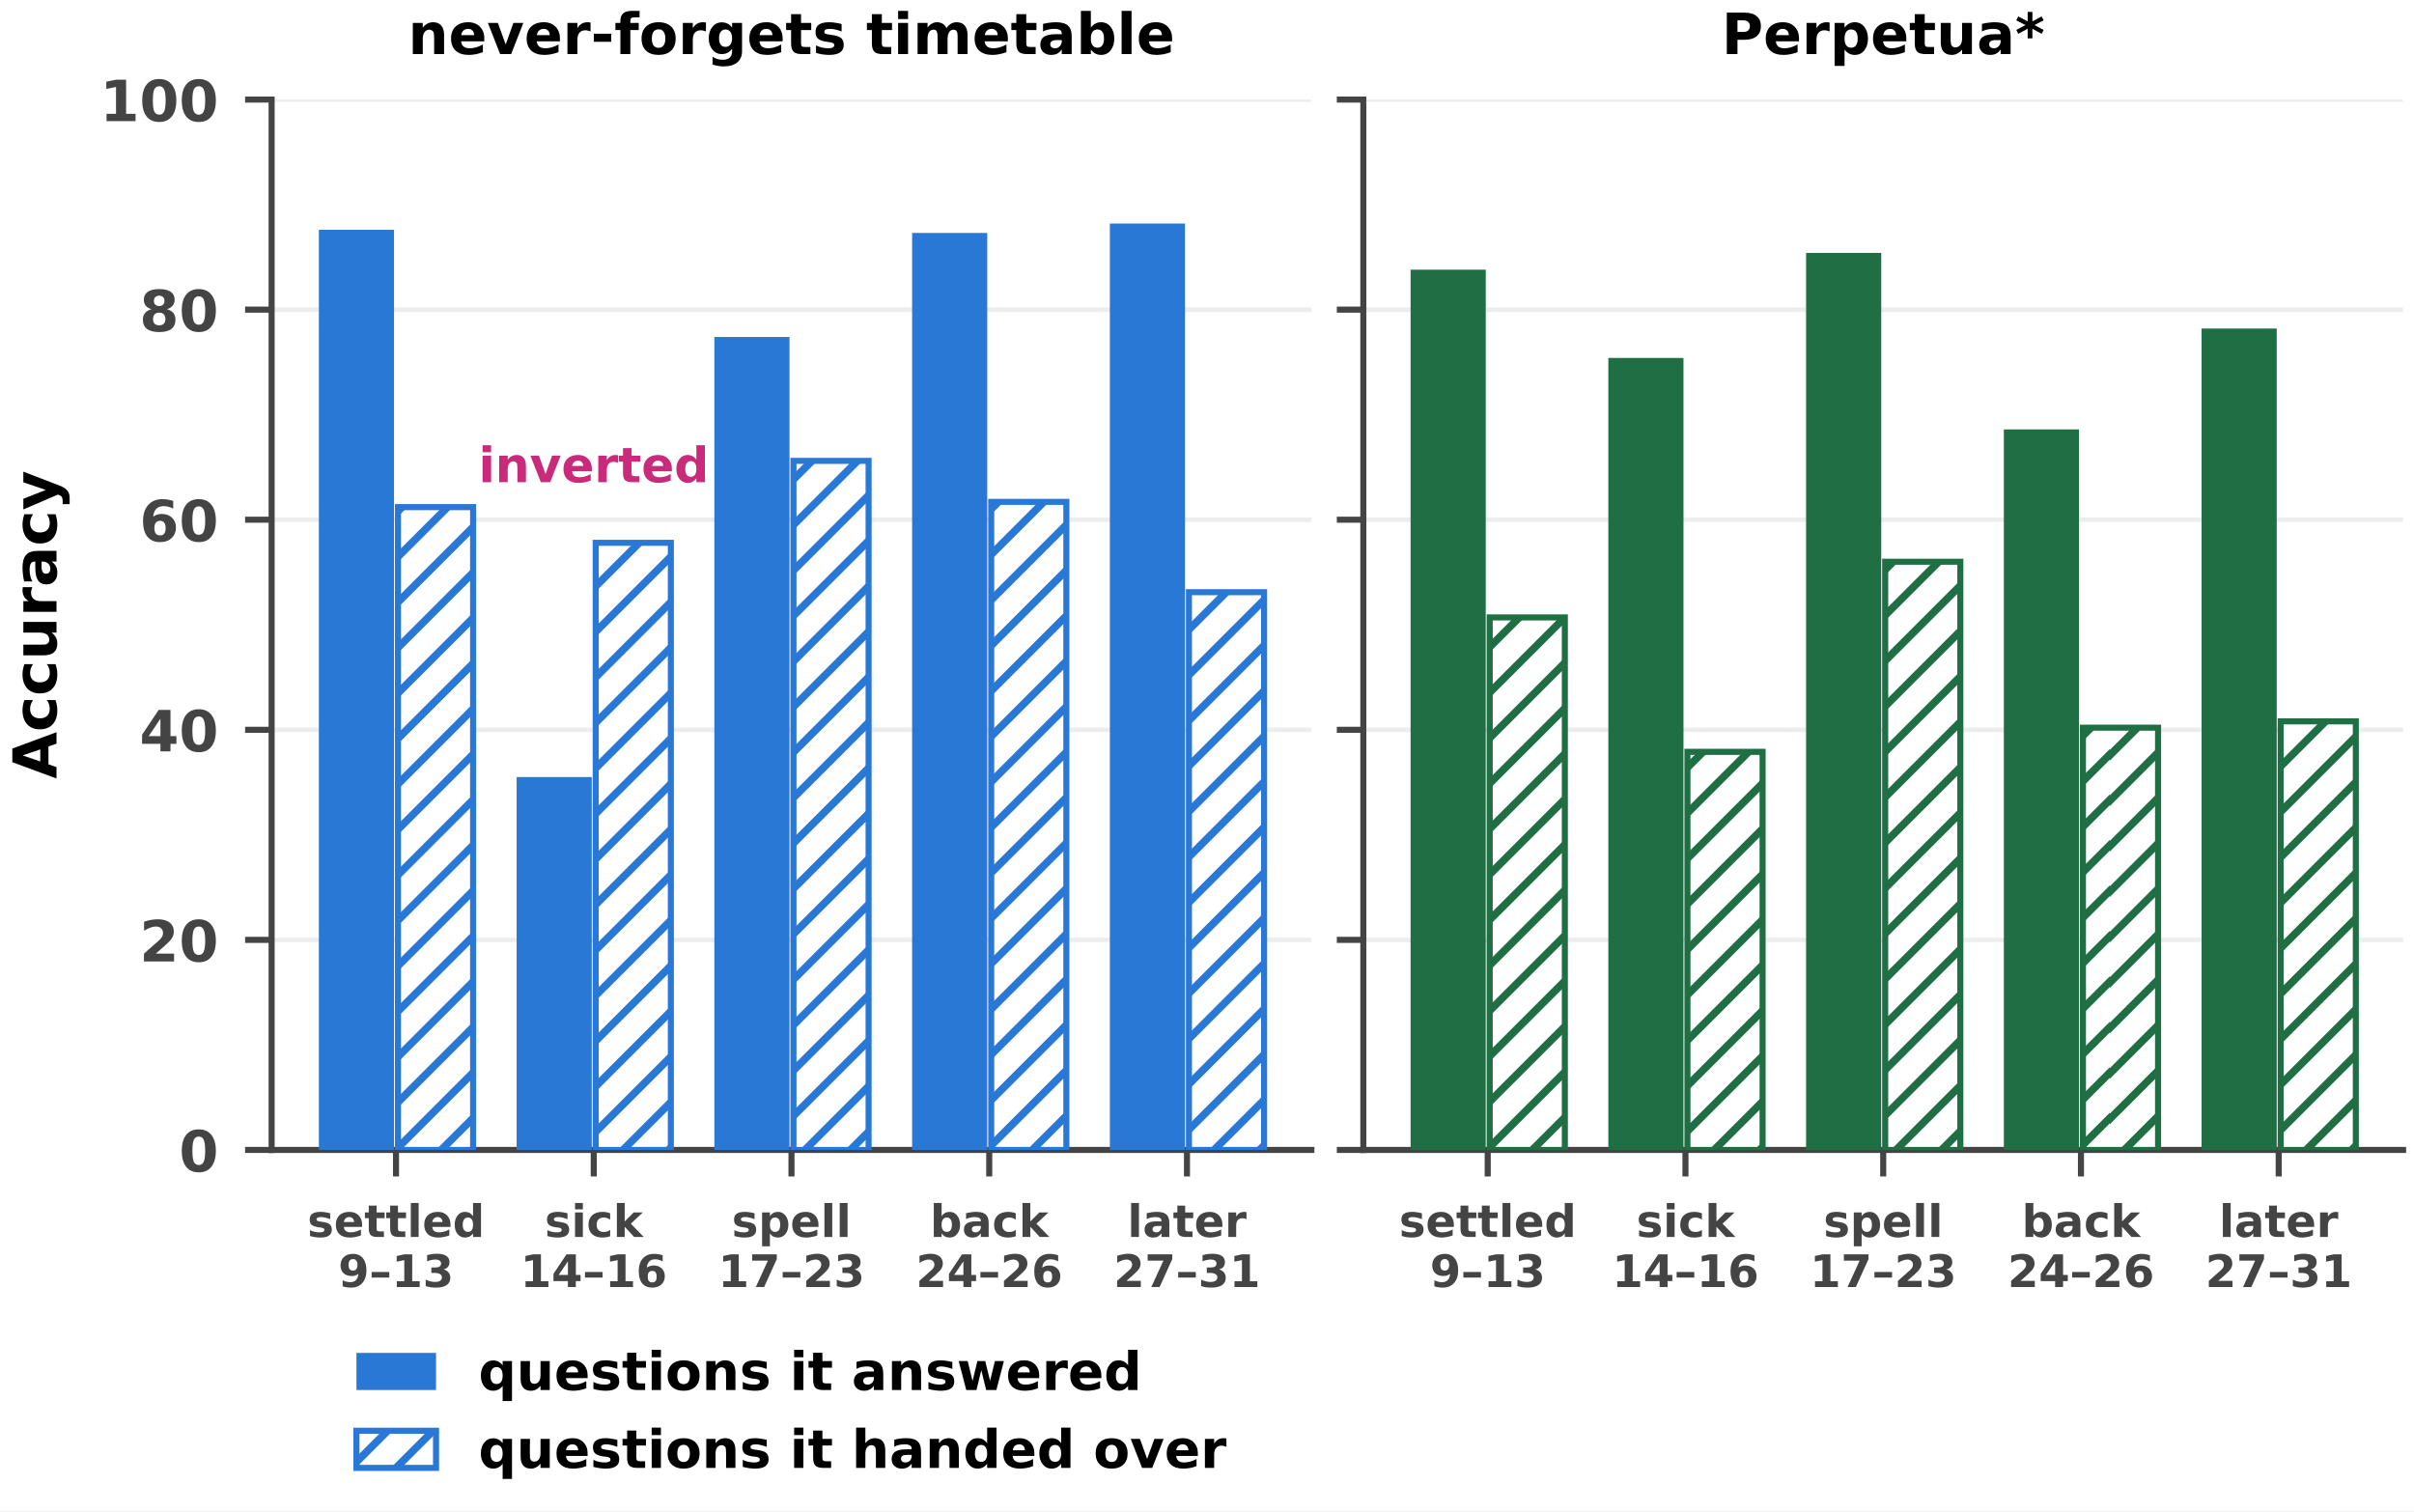
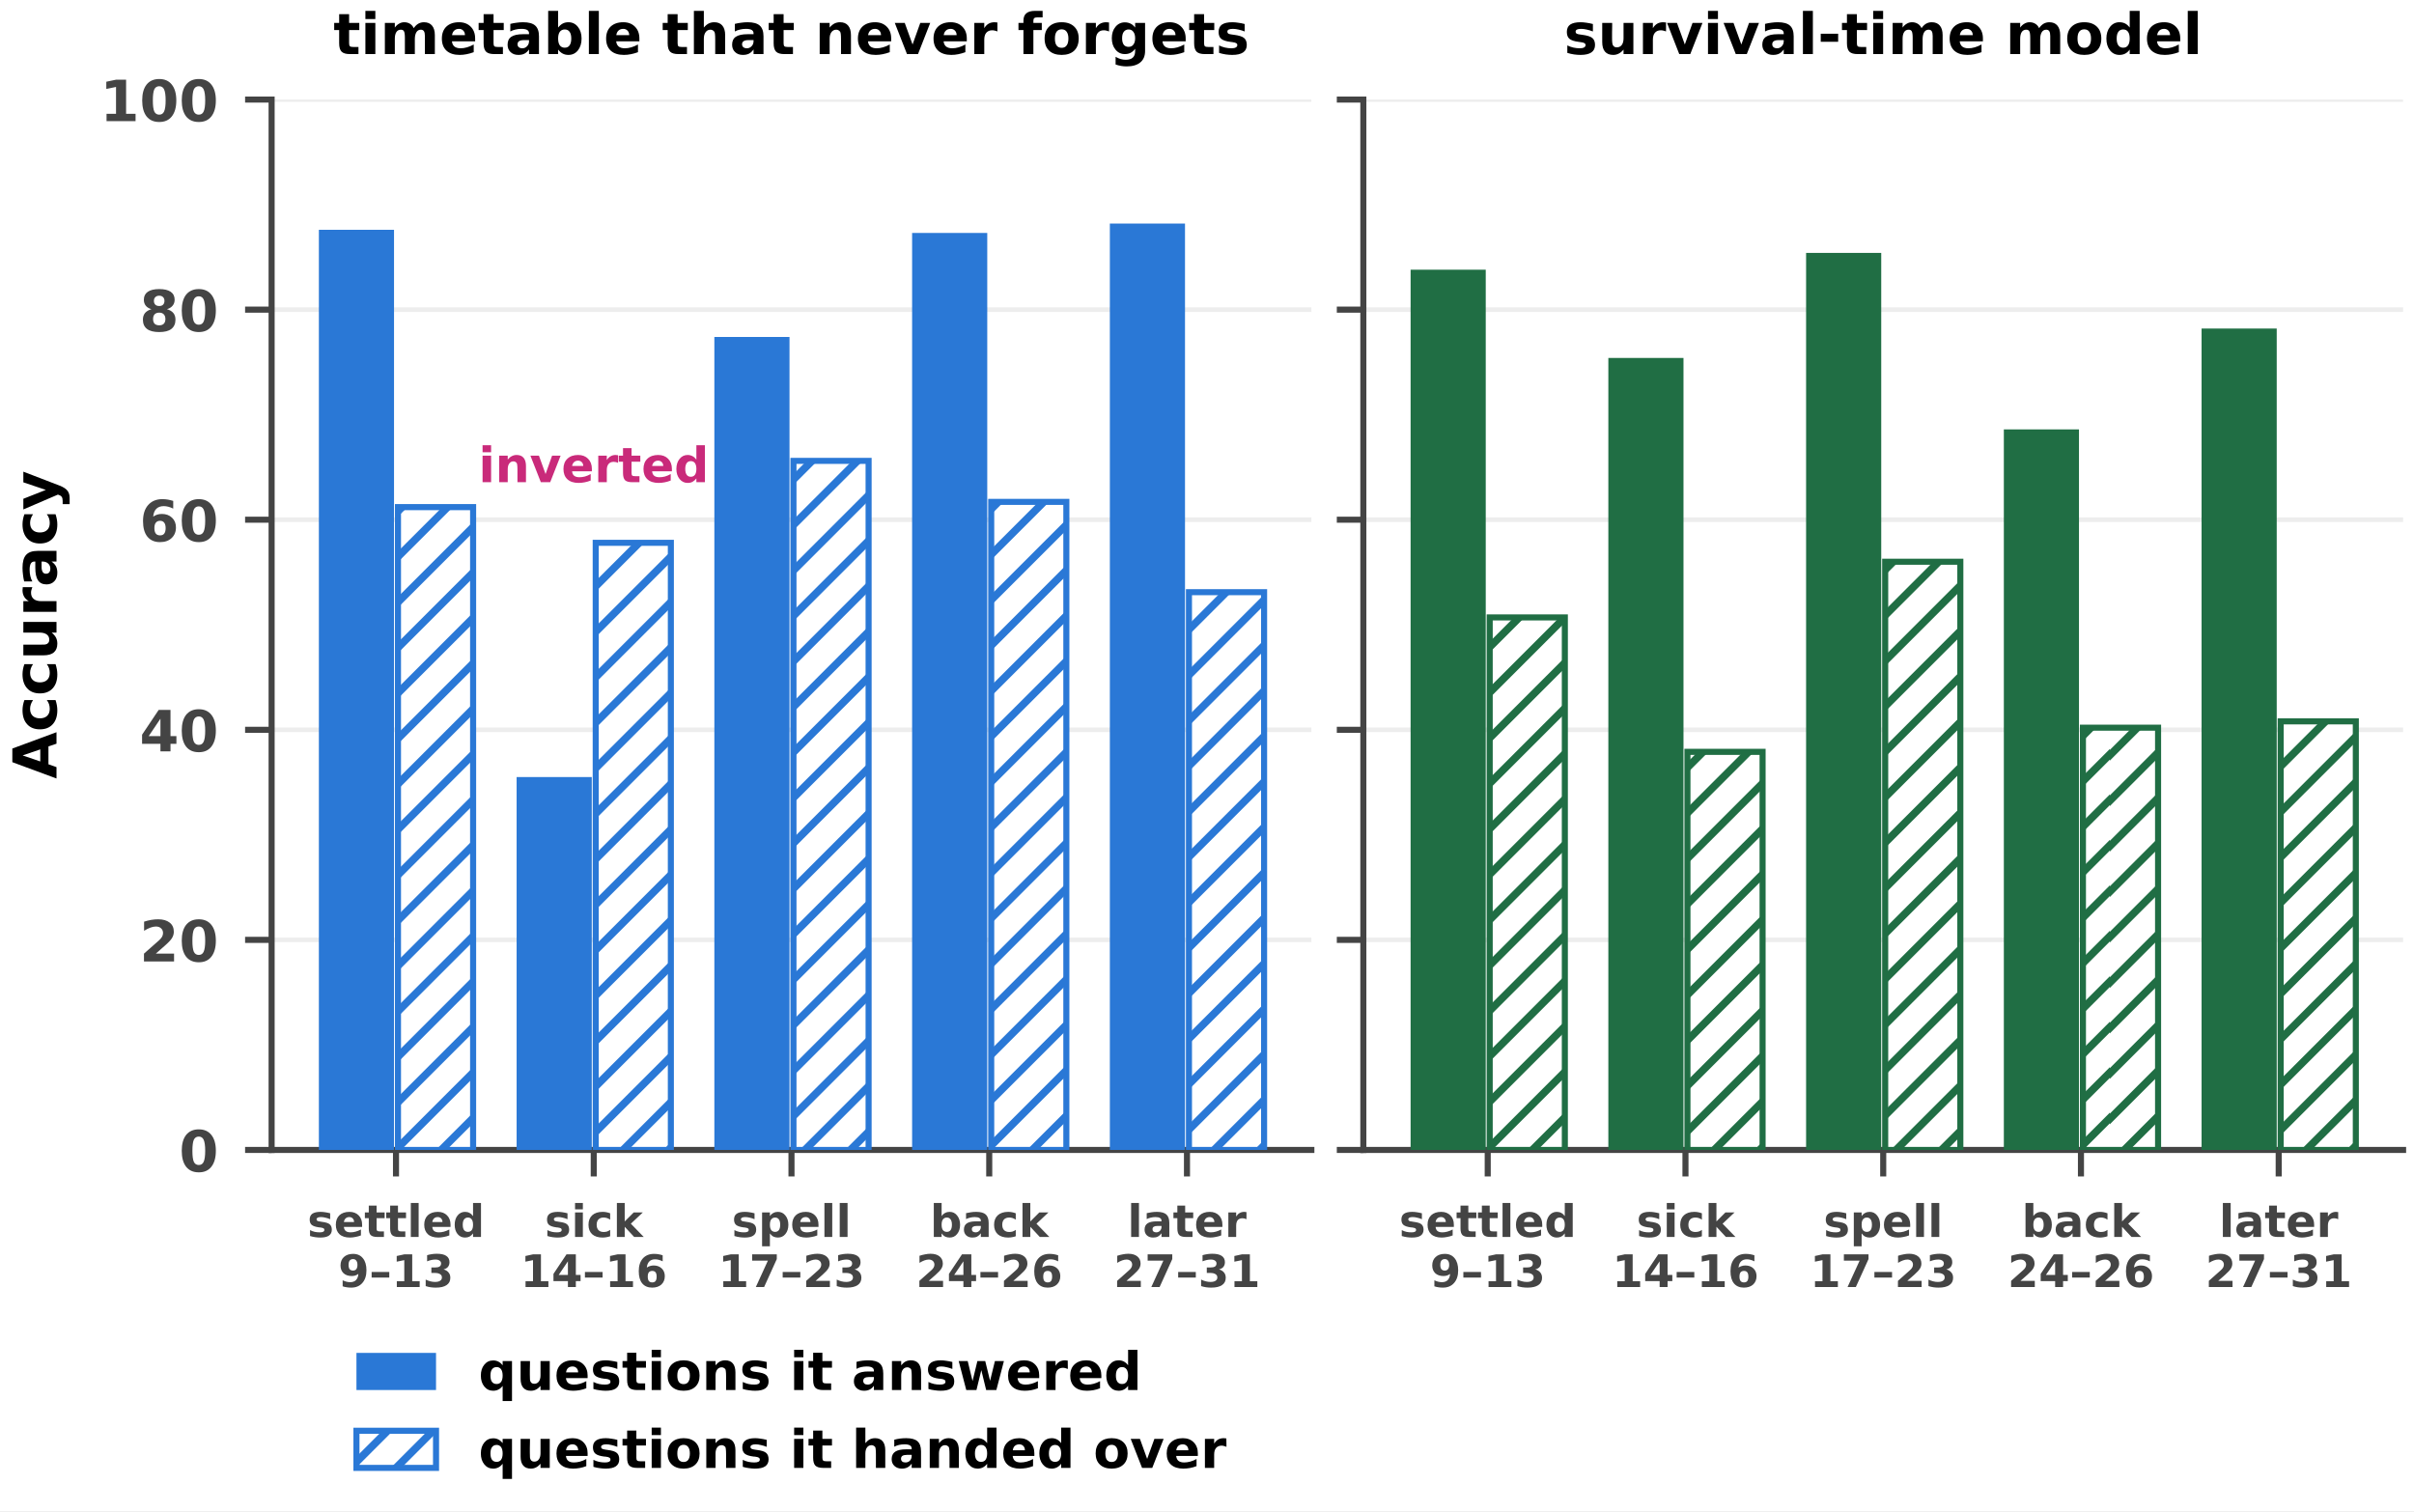
<svg xmlns="http://www.w3.org/2000/svg" xmlns:xlink="http://www.w3.org/1999/xlink" width="318.51pt" height="199.39pt" viewBox="0 0 318.51 199.39" version="1.1">
  <defs>
    <style type="text/css">*{stroke-linejoin: round; stroke-linecap: butt}</style>
  </defs>
  <g id="figure_1">
    <g id="patch_1">
      <path d="M 0 199.39  L 318.51 199.39  L 318.51 0  L 0 0  z " style="fill: #ffffff" />
    </g>
    <g id="axes_1">
      <g id="patch_2">
        <path d="M 35.838 151.739  L 173.024 151.739  L 173.024 13.139  L 35.838 13.139  z " style="fill: #ffffff" />
      </g>
      <g id="matplotlib.axis_1">
        <g id="xtick_1">
          <g id="line2d_1">
            <defs>
-               <path id="m3ad412cbf5" d="M 0 0  L 0 3.5  " style="stroke: #444444; stroke-width: 0.8" />
+               <path id="m6479965ce7" d="M 0 0  L 0 3.5  " style="stroke: #444444; stroke-width: 0.8" />
            </defs>
            <g>
-               <use xlink:href="#m3ad412cbf5" x="52.249" y="151.739" style="fill: #444444; stroke: #444444; stroke-width: 0.8" />
+               <use xlink:href="#m6479965ce7" x="52.249" y="151.739" style="fill: #444444; stroke: #444444; stroke-width: 0.8" />
            </g>
          </g>
          <g id="text_1">
            <text style="font-weight: 700; font-size: 5.9px; font-family: 'DejaVu Sans', 'Bitstream Vera Sans', 'Computer Modern Sans Serif', 'Lucida Grande', 'Verdana', 'Geneva', 'Lucid', 'Arial', 'Helvetica', 'Avant Garde', sans-serif; fill: #444444" transform="translate(40.54836 163.2219)">settled</text>
            <text style="font-weight: 700; font-size: 5.9px; font-family: 'DejaVu Sans', 'Bitstream Vera Sans', 'Computer Modern Sans Serif', 'Lucida Grande', 'Verdana', 'Geneva', 'Lucid', 'Arial', 'Helvetica', 'Avant Garde', sans-serif; fill: #444444" transform="translate(44.61614 169.8286)">9–13</text>
          </g>
        </g>
        <g id="xtick_2">
          <g id="line2d_2">
            <g>
-               <use xlink:href="#m3ad412cbf5" x="78.34" y="151.739" style="fill: #444444; stroke: #444444; stroke-width: 0.8" />
+               <use xlink:href="#m6479965ce7" x="78.34" y="151.739" style="fill: #444444; stroke: #444444; stroke-width: 0.8" />
            </g>
          </g>
          <g id="text_2">
            <text style="font-weight: 700; font-size: 5.9px; font-family: 'DejaVu Sans', 'Bitstream Vera Sans', 'Computer Modern Sans Serif', 'Lucida Grande', 'Verdana', 'Geneva', 'Lucid', 'Arial', 'Helvetica', 'Avant Garde', sans-serif; fill: #444444" transform="translate(71.86222 163.2219)">sick</text>
            <text style="font-weight: 700; font-size: 5.9px; font-family: 'DejaVu Sans', 'Bitstream Vera Sans', 'Computer Modern Sans Serif', 'Lucida Grande', 'Verdana', 'Geneva', 'Lucid', 'Arial', 'Helvetica', 'Avant Garde', sans-serif; fill: #444444" transform="translate(68.65456 169.8286)">14–16</text>
          </g>
        </g>
        <g id="xtick_3">
          <g id="line2d_3">
            <g>
-               <use xlink:href="#m3ad412cbf5" x="104.431" y="151.739" style="fill: #444444; stroke: #444444; stroke-width: 0.8" />
+               <use xlink:href="#m6479965ce7" x="104.431" y="151.739" style="fill: #444444; stroke: #444444; stroke-width: 0.8" />
            </g>
          </g>
          <g id="text_3">
            <text style="font-weight: 700; font-size: 5.9px; font-family: 'DejaVu Sans', 'Bitstream Vera Sans', 'Computer Modern Sans Serif', 'Lucida Grande', 'Verdana', 'Geneva', 'Lucid', 'Arial', 'Helvetica', 'Avant Garde', sans-serif; fill: #444444" transform="translate(96.53996 163.2219)">spell</text>
            <text style="font-weight: 700; font-size: 5.9px; font-family: 'DejaVu Sans', 'Bitstream Vera Sans', 'Computer Modern Sans Serif', 'Lucida Grande', 'Verdana', 'Geneva', 'Lucid', 'Arial', 'Helvetica', 'Avant Garde', sans-serif; fill: #444444" transform="translate(94.74553 169.8286)">17–23</text>
          </g>
        </g>
        <g id="xtick_4">
          <g id="line2d_4">
            <g>
-               <use xlink:href="#m3ad412cbf5" x="130.522" y="151.739" style="fill: #444444; stroke: #444444; stroke-width: 0.8" />
+               <use xlink:href="#m6479965ce7" x="130.522" y="151.739" style="fill: #444444; stroke: #444444; stroke-width: 0.8" />
            </g>
          </g>
          <g id="text_4">
            <text style="font-weight: 700; font-size: 5.9px; font-family: 'DejaVu Sans', 'Bitstream Vera Sans', 'Computer Modern Sans Serif', 'Lucida Grande', 'Verdana', 'Geneva', 'Lucid', 'Arial', 'Helvetica', 'Avant Garde', sans-serif; fill: #444444" transform="translate(122.7088 163.2219)">back</text>
            <text style="font-weight: 700; font-size: 5.9px; font-family: 'DejaVu Sans', 'Bitstream Vera Sans', 'Computer Modern Sans Serif', 'Lucida Grande', 'Verdana', 'Geneva', 'Lucid', 'Arial', 'Helvetica', 'Avant Garde', sans-serif; fill: #444444" transform="translate(120.8365 169.8286)">24–26</text>
          </g>
        </g>
        <g id="xtick_5">
          <g id="line2d_5">
            <g>
-               <use xlink:href="#m3ad412cbf5" x="156.613" y="151.739" style="fill: #444444; stroke: #444444; stroke-width: 0.8" />
+               <use xlink:href="#m6479965ce7" x="156.613" y="151.739" style="fill: #444444; stroke: #444444; stroke-width: 0.8" />
            </g>
          </g>
          <g id="text_5">
            <text style="font-weight: 700; font-size: 5.9px; font-family: 'DejaVu Sans', 'Bitstream Vera Sans', 'Computer Modern Sans Serif', 'Lucida Grande', 'Verdana', 'Geneva', 'Lucid', 'Arial', 'Helvetica', 'Avant Garde', sans-serif; fill: #444444" transform="translate(148.745 163.2219)">later</text>
            <text style="font-weight: 700; font-size: 5.9px; font-family: 'DejaVu Sans', 'Bitstream Vera Sans', 'Computer Modern Sans Serif', 'Lucida Grande', 'Verdana', 'Geneva', 'Lucid', 'Arial', 'Helvetica', 'Avant Garde', sans-serif; fill: #444444" transform="translate(146.9275 169.8286)">27–31</text>
          </g>
        </g>
      </g>
      <g id="matplotlib.axis_2">
        <g id="ytick_1">
          <g id="line2d_6">
-             <path d="M 35.838 151.739  L 173.024 151.739  " clip-path="url(#pe77248c36c)" style="fill: none; stroke: #dddddd; stroke-opacity: 0.5; stroke-width: 0.6; stroke-linecap: square" />
+             <path d="M 35.838 151.739  L 173.024 151.739  " clip-path="url(#pa8bd1b986c)" style="fill: none; stroke: #dddddd; stroke-opacity: 0.5; stroke-width: 0.6; stroke-linecap: square" />
          </g>
          <g id="line2d_7">
            <defs>
-               <path id="m9bcbd297a8" d="M 0 0  L -3.5 0  " style="stroke: #444444; stroke-width: 0.8" />
+               <path id="m0298ebf111" d="M 0 0  L -3.5 0  " style="stroke: #444444; stroke-width: 0.8" />
            </defs>
            <g>
-               <use xlink:href="#m9bcbd297a8" x="35.838" y="151.739" style="fill: #444444; stroke: #444444; stroke-width: 0.8" />
+               <use xlink:href="#m0298ebf111" x="35.838" y="151.739" style="fill: #444444; stroke: #444444; stroke-width: 0.8" />
            </g>
          </g>
          <g id="text_6">
            <text style="font-weight: 700; font-size: 7.5px; font-family: 'DejaVu Sans', 'Bitstream Vera Sans', 'Computer Modern Sans Serif', 'Lucida Grande', 'Verdana', 'Geneva', 'Lucid', 'Arial', 'Helvetica', 'Avant Garde', sans-serif; text-anchor: end; fill: #444444" x="28.838" y="154.588" transform="rotate(-0 28.83758 154.5882)">0</text>
          </g>
        </g>
        <g id="ytick_2">
          <g id="line2d_8">
-             <path d="M 35.838 124.019  L 173.024 124.019  " clip-path="url(#pe77248c36c)" style="fill: none; stroke: #dddddd; stroke-opacity: 0.5; stroke-width: 0.6; stroke-linecap: square" />
+             <path d="M 35.838 124.019  L 173.024 124.019  " clip-path="url(#pa8bd1b986c)" style="fill: none; stroke: #dddddd; stroke-opacity: 0.5; stroke-width: 0.6; stroke-linecap: square" />
          </g>
          <g id="line2d_9">
            <g>
-               <use xlink:href="#m9bcbd297a8" x="35.838" y="124.019" style="fill: #444444; stroke: #444444; stroke-width: 0.8" />
+               <use xlink:href="#m0298ebf111" x="35.838" y="124.019" style="fill: #444444; stroke: #444444; stroke-width: 0.8" />
            </g>
          </g>
          <g id="text_7">
            <text style="font-weight: 700; font-size: 7.5px; font-family: 'DejaVu Sans', 'Bitstream Vera Sans', 'Computer Modern Sans Serif', 'Lucida Grande', 'Verdana', 'Geneva', 'Lucid', 'Arial', 'Helvetica', 'Avant Garde', sans-serif; text-anchor: end; fill: #444444" x="28.838" y="126.868" transform="rotate(-0 28.83758 126.8682)">20</text>
          </g>
        </g>
        <g id="ytick_3">
          <g id="line2d_10">
-             <path d="M 35.838 96.299  L 173.024 96.299  " clip-path="url(#pe77248c36c)" style="fill: none; stroke: #dddddd; stroke-opacity: 0.5; stroke-width: 0.6; stroke-linecap: square" />
+             <path d="M 35.838 96.299  L 173.024 96.299  " clip-path="url(#pa8bd1b986c)" style="fill: none; stroke: #dddddd; stroke-opacity: 0.5; stroke-width: 0.6; stroke-linecap: square" />
          </g>
          <g id="line2d_11">
            <g>
-               <use xlink:href="#m9bcbd297a8" x="35.838" y="96.299" style="fill: #444444; stroke: #444444; stroke-width: 0.8" />
+               <use xlink:href="#m0298ebf111" x="35.838" y="96.299" style="fill: #444444; stroke: #444444; stroke-width: 0.8" />
            </g>
          </g>
          <g id="text_8">
            <text style="font-weight: 700; font-size: 7.5px; font-family: 'DejaVu Sans', 'Bitstream Vera Sans', 'Computer Modern Sans Serif', 'Lucida Grande', 'Verdana', 'Geneva', 'Lucid', 'Arial', 'Helvetica', 'Avant Garde', sans-serif; text-anchor: end; fill: #444444" x="28.838" y="99.148" transform="rotate(-0 28.83758 99.14824)">40</text>
          </g>
        </g>
        <g id="ytick_4">
          <g id="line2d_12">
-             <path d="M 35.838 68.579  L 173.024 68.579  " clip-path="url(#pe77248c36c)" style="fill: none; stroke: #dddddd; stroke-opacity: 0.5; stroke-width: 0.6; stroke-linecap: square" />
+             <path d="M 35.838 68.579  L 173.024 68.579  " clip-path="url(#pa8bd1b986c)" style="fill: none; stroke: #dddddd; stroke-opacity: 0.5; stroke-width: 0.6; stroke-linecap: square" />
          </g>
          <g id="line2d_13">
            <g>
-               <use xlink:href="#m9bcbd297a8" x="35.838" y="68.579" style="fill: #444444; stroke: #444444; stroke-width: 0.8" />
+               <use xlink:href="#m0298ebf111" x="35.838" y="68.579" style="fill: #444444; stroke: #444444; stroke-width: 0.8" />
            </g>
          </g>
          <g id="text_9">
            <text style="font-weight: 700; font-size: 7.5px; font-family: 'DejaVu Sans', 'Bitstream Vera Sans', 'Computer Modern Sans Serif', 'Lucida Grande', 'Verdana', 'Geneva', 'Lucid', 'Arial', 'Helvetica', 'Avant Garde', sans-serif; text-anchor: end; fill: #444444" x="28.838" y="71.428" transform="rotate(-0 28.83758 71.42824)">60</text>
          </g>
        </g>
        <g id="ytick_5">
          <g id="line2d_14">
-             <path d="M 35.838 40.859  L 173.024 40.859  " clip-path="url(#pe77248c36c)" style="fill: none; stroke: #dddddd; stroke-opacity: 0.5; stroke-width: 0.6; stroke-linecap: square" />
+             <path d="M 35.838 40.859  L 173.024 40.859  " clip-path="url(#pa8bd1b986c)" style="fill: none; stroke: #dddddd; stroke-opacity: 0.5; stroke-width: 0.6; stroke-linecap: square" />
          </g>
          <g id="line2d_15">
            <g>
-               <use xlink:href="#m9bcbd297a8" x="35.838" y="40.859" style="fill: #444444; stroke: #444444; stroke-width: 0.8" />
+               <use xlink:href="#m0298ebf111" x="35.838" y="40.859" style="fill: #444444; stroke: #444444; stroke-width: 0.8" />
            </g>
          </g>
          <g id="text_10">
            <text style="font-weight: 700; font-size: 7.5px; font-family: 'DejaVu Sans', 'Bitstream Vera Sans', 'Computer Modern Sans Serif', 'Lucida Grande', 'Verdana', 'Geneva', 'Lucid', 'Arial', 'Helvetica', 'Avant Garde', sans-serif; text-anchor: end; fill: #444444" x="28.838" y="43.708" transform="rotate(-0 28.83758 43.70824)">80</text>
          </g>
        </g>
        <g id="ytick_6">
          <g id="line2d_16">
-             <path d="M 35.838 13.139  L 173.024 13.139  " clip-path="url(#pe77248c36c)" style="fill: none; stroke: #dddddd; stroke-opacity: 0.5; stroke-width: 0.6; stroke-linecap: square" />
+             <path d="M 35.838 13.139  L 173.024 13.139  " clip-path="url(#pa8bd1b986c)" style="fill: none; stroke: #dddddd; stroke-opacity: 0.5; stroke-width: 0.6; stroke-linecap: square" />
          </g>
          <g id="line2d_17">
            <g>
-               <use xlink:href="#m9bcbd297a8" x="35.838" y="13.139" style="fill: #444444; stroke: #444444; stroke-width: 0.8" />
+               <use xlink:href="#m0298ebf111" x="35.838" y="13.139" style="fill: #444444; stroke: #444444; stroke-width: 0.8" />
            </g>
          </g>
          <g id="text_11">
            <text style="font-weight: 700; font-size: 7.5px; font-family: 'DejaVu Sans', 'Bitstream Vera Sans', 'Computer Modern Sans Serif', 'Lucida Grande', 'Verdana', 'Geneva', 'Lucid', 'Arial', 'Helvetica', 'Avant Garde', sans-serif; text-anchor: end; fill: #444444" x="28.838" y="15.988" transform="rotate(-0 28.83758 15.98824)">100</text>
          </g>
        </g>
        <g id="text_12">
          <text style="font-weight: 700; font-size: 8px; font-family: 'DejaVu Sans', 'Bitstream Vera Sans', 'Computer Modern Sans Serif', 'Lucida Grande', 'Verdana', 'Geneva', 'Lucid', 'Arial', 'Helvetica', 'Avant Garde', sans-serif; text-anchor: middle" x="7.456" y="82.439" transform="rotate(-90 7.45625 82.43883)">Accuracy</text>
        </g>
      </g>
      <g id="patch_3">
        <path d="M 35.838 151.739  L 35.838 13.139  " style="fill: none; stroke: #444444; stroke-width: 0.8; stroke-linejoin: miter; stroke-linecap: square" />
      </g>
      <g id="patch_4">
        <path d="M 35.838 151.739  L 173.024 151.739  " style="fill: none; stroke: #444444; stroke-width: 0.8; stroke-linejoin: miter; stroke-linecap: square" />
      </g>
      <g id="patch_5">
-         <path d="M 42.073 151.739  L 51.988 151.739  L 51.988 30.325  L 42.073 30.325  z " clip-path="url(#pe77248c36c)" style="fill: #2a78d6" />
+         <path d="M 42.073 151.739  L 51.988 151.739  L 51.988 30.325  L 42.073 30.325  z " clip-path="url(#pa8bd1b986c)" style="fill: #2a78d6" />
      </g>
      <g id="patch_6">
-         <path d="M 68.164 151.739  L 78.079 151.739  L 78.079 102.536  L 68.164 102.536  z " clip-path="url(#pe77248c36c)" style="fill: #2a78d6" />
+         <path d="M 68.164 151.739  L 78.079 151.739  L 78.079 102.536  L 68.164 102.536  z " clip-path="url(#pa8bd1b986c)" style="fill: #2a78d6" />
      </g>
      <g id="patch_7">
-         <path d="M 94.255 151.739  L 104.17 151.739  L 104.17 44.462  L 94.255 44.462  z " clip-path="url(#pe77248c36c)" style="fill: #2a78d6" />
+         <path d="M 94.255 151.739  L 104.17 151.739  L 104.17 44.462  L 94.255 44.462  z " clip-path="url(#pa8bd1b986c)" style="fill: #2a78d6" />
      </g>
      <g id="patch_8">
-         <path d="M 120.346 151.739  L 130.261 151.739  L 130.261 30.741  L 120.346 30.741  z " clip-path="url(#pe77248c36c)" style="fill: #2a78d6" />
+         <path d="M 120.346 151.739  L 130.261 151.739  L 130.261 30.741  L 120.346 30.741  z " clip-path="url(#pa8bd1b986c)" style="fill: #2a78d6" />
      </g>
      <g id="patch_9">
-         <path d="M 146.437 151.739  L 156.352 151.739  L 156.352 29.494  L 146.437 29.494  z " clip-path="url(#pe77248c36c)" style="fill: #2a78d6" />
+         <path d="M 146.437 151.739  L 156.352 151.739  L 156.352 29.494  L 146.437 29.494  z " clip-path="url(#pa8bd1b986c)" style="fill: #2a78d6" />
      </g>
      <g id="patch_10">
-         <path d="M 52.51 151.739  L 62.424 151.739  L 62.424 66.916  L 52.51 66.916  z " clip-path="url(#pe77248c36c)" style="fill: url(#hbedc291853); stroke: #2a78d6; stroke-width: 0.8; stroke-linejoin: miter" />
+         <path d="M 52.51 151.739  L 62.424 151.739  L 62.424 66.916  L 52.51 66.916  z " clip-path="url(#pa8bd1b986c)" style="fill: url(#ha1b654a96c); stroke: #2a78d6; stroke-width: 0.8; stroke-linejoin: miter" />
      </g>
      <g id="patch_11">
-         <path d="M 78.601 151.739  L 88.515 151.739  L 88.515 71.628  L 78.601 71.628  z " clip-path="url(#pe77248c36c)" style="fill: url(#hbedc291853); stroke: #2a78d6; stroke-width: 0.8; stroke-linejoin: miter" />
+         <path d="M 78.601 151.739  L 88.515 151.739  L 88.515 71.628  L 78.601 71.628  z " clip-path="url(#pa8bd1b986c)" style="fill: url(#ha1b654a96c); stroke: #2a78d6; stroke-width: 0.8; stroke-linejoin: miter" />
      </g>
      <g id="patch_12">
-         <path d="M 104.692 151.739  L 114.606 151.739  L 114.606 60.817  L 104.692 60.817  z " clip-path="url(#pe77248c36c)" style="fill: url(#hbedc291853); stroke: #2a78d6; stroke-width: 0.8; stroke-linejoin: miter" />
+         <path d="M 104.692 151.739  L 114.606 151.739  L 114.606 60.817  L 104.692 60.817  z " clip-path="url(#pa8bd1b986c)" style="fill: url(#ha1b654a96c); stroke: #2a78d6; stroke-width: 0.8; stroke-linejoin: miter" />
      </g>
      <g id="patch_13">
-         <path d="M 130.783 151.739  L 140.697 151.739  L 140.697 66.223  L 130.783 66.223  z " clip-path="url(#pe77248c36c)" style="fill: url(#hbedc291853); stroke: #2a78d6; stroke-width: 0.8; stroke-linejoin: miter" />
+         <path d="M 130.783 151.739  L 140.697 151.739  L 140.697 66.223  L 130.783 66.223  z " clip-path="url(#pa8bd1b986c)" style="fill: url(#ha1b654a96c); stroke: #2a78d6; stroke-width: 0.8; stroke-linejoin: miter" />
      </g>
      <g id="patch_14">
-         <path d="M 156.874 151.739  L 166.788 151.739  L 166.788 78.142  L 156.874 78.142  z " clip-path="url(#pe77248c36c)" style="fill: url(#hbedc291853); stroke: #2a78d6; stroke-width: 0.8; stroke-linejoin: miter" />
+         <path d="M 156.874 151.739  L 166.788 151.739  L 166.788 78.142  L 156.874 78.142  z " clip-path="url(#pa8bd1b986c)" style="fill: url(#ha1b654a96c); stroke: #2a78d6; stroke-width: 0.8; stroke-linejoin: miter" />
      </g>
      <g id="text_13">
        <text style="font-weight: 700; font-size: 6.4px; font-family: 'DejaVu Sans', 'Bitstream Vera Sans', 'Computer Modern Sans Serif', 'Lucida Grande', 'Verdana', 'Geneva', 'Lucid', 'Arial', 'Helvetica', 'Avant Garde', sans-serif; text-anchor: middle; fill: #c92a7a" x="78.34" y="63.628" transform="rotate(-0 78.33978 63.62803)">inverted</text>
      </g>
      <g id="text_14">
-         <text style="font-weight: 700; font-size: 7.5px; font-family: 'DejaVu Sans', 'Bitstream Vera Sans', 'Computer Modern Sans Serif', 'Lucida Grande', 'Verdana', 'Geneva', 'Lucid', 'Arial', 'Helvetica', 'Avant Garde', sans-serif; text-anchor: middle" x="104.431" y="7.139" transform="rotate(-0 104.4307 7.138828)">never-forgets timetable</text>
+         <text style="font-weight: 700; font-size: 7.5px; font-family: 'DejaVu Sans', 'Bitstream Vera Sans', 'Computer Modern Sans Serif', 'Lucida Grande', 'Verdana', 'Geneva', 'Lucid', 'Arial', 'Helvetica', 'Avant Garde', sans-serif; text-anchor: middle" x="104.431" y="7.139" transform="rotate(-0 104.4307 7.138828)">timetable that never forgets</text>
      </g>
      <g id="legend_1">
        <g id="patch_15">
          <path d="M 47.031 183.42  L 57.531 183.42  L 57.531 178.52  L 47.031 178.52  z " style="fill: #2a78d6" />
        </g>
        <g id="text_15">
          <text style="font-weight: 700; font-size: 7px; font-family: 'DejaVu Sans', 'Bitstream Vera Sans', 'Computer Modern Sans Serif', 'Lucida Grande', 'Verdana', 'Geneva', 'Lucid', 'Arial', 'Helvetica', 'Avant Garde', sans-serif; text-anchor: start" x="63.131" y="183.42" transform="rotate(-0 63.1313 183.4197)">questions it answered</text>
        </g>
        <g id="patch_16">
-           <path d="M 47.031 193.694  L 57.531 193.694  L 57.531 188.794  L 47.031 188.794  z " style="fill: url(#hbedc291853); stroke: #2a78d6; stroke-width: 0.8; stroke-linejoin: miter" />
+           <path d="M 47.031 193.694  L 57.531 193.694  L 57.531 188.794  L 47.031 188.794  z " style="fill: url(#ha1b654a96c); stroke: #2a78d6; stroke-width: 0.8; stroke-linejoin: miter" />
        </g>
        <g id="text_16">
          <text style="font-weight: 700; font-size: 7px; font-family: 'DejaVu Sans', 'Bitstream Vera Sans', 'Computer Modern Sans Serif', 'Lucida Grande', 'Verdana', 'Geneva', 'Lucid', 'Arial', 'Helvetica', 'Avant Garde', sans-serif; text-anchor: start" x="63.131" y="193.694" transform="rotate(-0 63.1313 193.6944)">questions it handed over</text>
        </g>
      </g>
    </g>
    <g id="axes_2">
      <g id="patch_17">
        <path d="M 179.883 151.739  L 317.07 151.739  L 317.07 13.139  L 179.883 13.139  z " style="fill: #ffffff" />
      </g>
      <g id="matplotlib.axis_3">
        <g id="xtick_6">
          <g id="line2d_18">
            <g>
-               <use xlink:href="#m3ad412cbf5" x="196.294" y="151.739" style="fill: #444444; stroke: #444444; stroke-width: 0.8" />
+               <use xlink:href="#m6479965ce7" x="196.294" y="151.739" style="fill: #444444; stroke: #444444; stroke-width: 0.8" />
            </g>
          </g>
          <g id="text_17">
            <text style="font-weight: 700; font-size: 5.9px; font-family: 'DejaVu Sans', 'Bitstream Vera Sans', 'Computer Modern Sans Serif', 'Lucida Grande', 'Verdana', 'Geneva', 'Lucid', 'Arial', 'Helvetica', 'Avant Garde', sans-serif; fill: #444444" transform="translate(184.594 163.2219)">settled</text>
            <text style="font-weight: 700; font-size: 5.9px; font-family: 'DejaVu Sans', 'Bitstream Vera Sans', 'Computer Modern Sans Serif', 'Lucida Grande', 'Verdana', 'Geneva', 'Lucid', 'Arial', 'Helvetica', 'Avant Garde', sans-serif; fill: #444444" transform="translate(188.6618 169.8286)">9–13</text>
          </g>
        </g>
        <g id="xtick_7">
          <g id="line2d_19">
            <g>
-               <use xlink:href="#m3ad412cbf5" x="222.385" y="151.739" style="fill: #444444; stroke: #444444; stroke-width: 0.8" />
+               <use xlink:href="#m6479965ce7" x="222.385" y="151.739" style="fill: #444444; stroke: #444444; stroke-width: 0.8" />
            </g>
          </g>
          <g id="text_18">
            <text style="font-weight: 700; font-size: 5.9px; font-family: 'DejaVu Sans', 'Bitstream Vera Sans', 'Computer Modern Sans Serif', 'Lucida Grande', 'Verdana', 'Geneva', 'Lucid', 'Arial', 'Helvetica', 'Avant Garde', sans-serif; fill: #444444" transform="translate(215.9079 163.2219)">sick</text>
            <text style="font-weight: 700; font-size: 5.9px; font-family: 'DejaVu Sans', 'Bitstream Vera Sans', 'Computer Modern Sans Serif', 'Lucida Grande', 'Verdana', 'Geneva', 'Lucid', 'Arial', 'Helvetica', 'Avant Garde', sans-serif; fill: #444444" transform="translate(212.7002 169.8286)">14–16</text>
          </g>
        </g>
        <g id="xtick_8">
          <g id="line2d_20">
            <g>
-               <use xlink:href="#m3ad412cbf5" x="248.476" y="151.739" style="fill: #444444; stroke: #444444; stroke-width: 0.8" />
+               <use xlink:href="#m6479965ce7" x="248.476" y="151.739" style="fill: #444444; stroke: #444444; stroke-width: 0.8" />
            </g>
          </g>
          <g id="text_19">
            <text style="font-weight: 700; font-size: 5.9px; font-family: 'DejaVu Sans', 'Bitstream Vera Sans', 'Computer Modern Sans Serif', 'Lucida Grande', 'Verdana', 'Geneva', 'Lucid', 'Arial', 'Helvetica', 'Avant Garde', sans-serif; fill: #444444" transform="translate(240.5856 163.2219)">spell</text>
            <text style="font-weight: 700; font-size: 5.9px; font-family: 'DejaVu Sans', 'Bitstream Vera Sans', 'Computer Modern Sans Serif', 'Lucida Grande', 'Verdana', 'Geneva', 'Lucid', 'Arial', 'Helvetica', 'Avant Garde', sans-serif; fill: #444444" transform="translate(238.7912 169.8286)">17–23</text>
          </g>
        </g>
        <g id="xtick_9">
          <g id="line2d_21">
            <g>
-               <use xlink:href="#m3ad412cbf5" x="274.567" y="151.739" style="fill: #444444; stroke: #444444; stroke-width: 0.8" />
+               <use xlink:href="#m6479965ce7" x="274.567" y="151.739" style="fill: #444444; stroke: #444444; stroke-width: 0.8" />
            </g>
          </g>
          <g id="text_20">
            <text style="font-weight: 700; font-size: 5.9px; font-family: 'DejaVu Sans', 'Bitstream Vera Sans', 'Computer Modern Sans Serif', 'Lucida Grande', 'Verdana', 'Geneva', 'Lucid', 'Arial', 'Helvetica', 'Avant Garde', sans-serif; fill: #444444" transform="translate(266.7545 163.2219)">back</text>
            <text style="font-weight: 700; font-size: 5.9px; font-family: 'DejaVu Sans', 'Bitstream Vera Sans', 'Computer Modern Sans Serif', 'Lucida Grande', 'Verdana', 'Geneva', 'Lucid', 'Arial', 'Helvetica', 'Avant Garde', sans-serif; fill: #444444" transform="translate(264.8822 169.8286)">24–26</text>
          </g>
        </g>
        <g id="xtick_10">
          <g id="line2d_22">
            <g>
-               <use xlink:href="#m3ad412cbf5" x="300.658" y="151.739" style="fill: #444444; stroke: #444444; stroke-width: 0.8" />
+               <use xlink:href="#m6479965ce7" x="300.658" y="151.739" style="fill: #444444; stroke: #444444; stroke-width: 0.8" />
            </g>
          </g>
          <g id="text_21">
            <text style="font-weight: 700; font-size: 5.9px; font-family: 'DejaVu Sans', 'Bitstream Vera Sans', 'Computer Modern Sans Serif', 'Lucida Grande', 'Verdana', 'Geneva', 'Lucid', 'Arial', 'Helvetica', 'Avant Garde', sans-serif; fill: #444444" transform="translate(292.7906 163.2219)">later</text>
            <text style="font-weight: 700; font-size: 5.9px; font-family: 'DejaVu Sans', 'Bitstream Vera Sans', 'Computer Modern Sans Serif', 'Lucida Grande', 'Verdana', 'Geneva', 'Lucid', 'Arial', 'Helvetica', 'Avant Garde', sans-serif; fill: #444444" transform="translate(290.9731 169.8286)">27–31</text>
          </g>
        </g>
      </g>
      <g id="matplotlib.axis_4">
        <g id="ytick_7">
          <g id="line2d_23">
-             <path d="M 179.883 151.739  L 317.07 151.739  " clip-path="url(#p4be258733f)" style="fill: none; stroke: #dddddd; stroke-opacity: 0.5; stroke-width: 0.6; stroke-linecap: square" />
+             <path d="M 179.883 151.739  L 317.07 151.739  " clip-path="url(#pf83a07dd8a)" style="fill: none; stroke: #dddddd; stroke-opacity: 0.5; stroke-width: 0.6; stroke-linecap: square" />
          </g>
          <g id="line2d_24">
            <g>
-               <use xlink:href="#m9bcbd297a8" x="179.883" y="151.739" style="fill: #444444; stroke: #444444; stroke-width: 0.8" />
+               <use xlink:href="#m0298ebf111" x="179.883" y="151.739" style="fill: #444444; stroke: #444444; stroke-width: 0.8" />
            </g>
          </g>
        </g>
        <g id="ytick_8">
          <g id="line2d_25">
-             <path d="M 179.883 124.019  L 317.07 124.019  " clip-path="url(#p4be258733f)" style="fill: none; stroke: #dddddd; stroke-opacity: 0.5; stroke-width: 0.6; stroke-linecap: square" />
+             <path d="M 179.883 124.019  L 317.07 124.019  " clip-path="url(#pf83a07dd8a)" style="fill: none; stroke: #dddddd; stroke-opacity: 0.5; stroke-width: 0.6; stroke-linecap: square" />
          </g>
          <g id="line2d_26">
            <g>
-               <use xlink:href="#m9bcbd297a8" x="179.883" y="124.019" style="fill: #444444; stroke: #444444; stroke-width: 0.8" />
+               <use xlink:href="#m0298ebf111" x="179.883" y="124.019" style="fill: #444444; stroke: #444444; stroke-width: 0.8" />
            </g>
          </g>
        </g>
        <g id="ytick_9">
          <g id="line2d_27">
-             <path d="M 179.883 96.299  L 317.07 96.299  " clip-path="url(#p4be258733f)" style="fill: none; stroke: #dddddd; stroke-opacity: 0.5; stroke-width: 0.6; stroke-linecap: square" />
+             <path d="M 179.883 96.299  L 317.07 96.299  " clip-path="url(#pf83a07dd8a)" style="fill: none; stroke: #dddddd; stroke-opacity: 0.5; stroke-width: 0.6; stroke-linecap: square" />
          </g>
          <g id="line2d_28">
            <g>
-               <use xlink:href="#m9bcbd297a8" x="179.883" y="96.299" style="fill: #444444; stroke: #444444; stroke-width: 0.8" />
+               <use xlink:href="#m0298ebf111" x="179.883" y="96.299" style="fill: #444444; stroke: #444444; stroke-width: 0.8" />
            </g>
          </g>
        </g>
        <g id="ytick_10">
          <g id="line2d_29">
-             <path d="M 179.883 68.579  L 317.07 68.579  " clip-path="url(#p4be258733f)" style="fill: none; stroke: #dddddd; stroke-opacity: 0.5; stroke-width: 0.6; stroke-linecap: square" />
+             <path d="M 179.883 68.579  L 317.07 68.579  " clip-path="url(#pf83a07dd8a)" style="fill: none; stroke: #dddddd; stroke-opacity: 0.5; stroke-width: 0.6; stroke-linecap: square" />
          </g>
          <g id="line2d_30">
            <g>
-               <use xlink:href="#m9bcbd297a8" x="179.883" y="68.579" style="fill: #444444; stroke: #444444; stroke-width: 0.8" />
+               <use xlink:href="#m0298ebf111" x="179.883" y="68.579" style="fill: #444444; stroke: #444444; stroke-width: 0.8" />
            </g>
          </g>
        </g>
        <g id="ytick_11">
          <g id="line2d_31">
-             <path d="M 179.883 40.859  L 317.07 40.859  " clip-path="url(#p4be258733f)" style="fill: none; stroke: #dddddd; stroke-opacity: 0.5; stroke-width: 0.6; stroke-linecap: square" />
+             <path d="M 179.883 40.859  L 317.07 40.859  " clip-path="url(#pf83a07dd8a)" style="fill: none; stroke: #dddddd; stroke-opacity: 0.5; stroke-width: 0.6; stroke-linecap: square" />
          </g>
          <g id="line2d_32">
            <g>
-               <use xlink:href="#m9bcbd297a8" x="179.883" y="40.859" style="fill: #444444; stroke: #444444; stroke-width: 0.8" />
+               <use xlink:href="#m0298ebf111" x="179.883" y="40.859" style="fill: #444444; stroke: #444444; stroke-width: 0.8" />
            </g>
          </g>
        </g>
        <g id="ytick_12">
          <g id="line2d_33">
-             <path d="M 179.883 13.139  L 317.07 13.139  " clip-path="url(#p4be258733f)" style="fill: none; stroke: #dddddd; stroke-opacity: 0.5; stroke-width: 0.6; stroke-linecap: square" />
+             <path d="M 179.883 13.139  L 317.07 13.139  " clip-path="url(#pf83a07dd8a)" style="fill: none; stroke: #dddddd; stroke-opacity: 0.5; stroke-width: 0.6; stroke-linecap: square" />
          </g>
          <g id="line2d_34">
            <g>
-               <use xlink:href="#m9bcbd297a8" x="179.883" y="13.139" style="fill: #444444; stroke: #444444; stroke-width: 0.8" />
+               <use xlink:href="#m0298ebf111" x="179.883" y="13.139" style="fill: #444444; stroke: #444444; stroke-width: 0.8" />
            </g>
          </g>
        </g>
      </g>
      <g id="patch_18">
        <path d="M 179.883 151.739  L 179.883 13.139  " style="fill: none; stroke: #444444; stroke-width: 0.8; stroke-linejoin: miter; stroke-linecap: square" />
      </g>
      <g id="patch_19">
        <path d="M 179.883 151.739  L 317.07 151.739  " style="fill: none; stroke: #444444; stroke-width: 0.8; stroke-linejoin: miter; stroke-linecap: square" />
      </g>
      <g id="patch_20">
-         <path d="M 186.119 151.739  L 196.034 151.739  L 196.034 35.592  L 186.119 35.592  z " clip-path="url(#p4be258733f)" style="fill: #206e44" />
+         <path d="M 186.119 151.739  L 196.034 151.739  L 196.034 35.592  L 186.119 35.592  z " clip-path="url(#pf83a07dd8a)" style="fill: #206e44" />
      </g>
      <g id="patch_21">
-         <path d="M 212.21 151.739  L 222.125 151.739  L 222.125 47.234  L 212.21 47.234  z " clip-path="url(#p4be258733f)" style="fill: #206e44" />
+         <path d="M 212.21 151.739  L 222.125 151.739  L 222.125 47.234  L 212.21 47.234  z " clip-path="url(#pf83a07dd8a)" style="fill: #206e44" />
      </g>
      <g id="patch_22">
-         <path d="M 238.301 151.739  L 248.215 151.739  L 248.215 33.374  L 238.301 33.374  z " clip-path="url(#p4be258733f)" style="fill: #206e44" />
+         <path d="M 238.301 151.739  L 248.215 151.739  L 248.215 33.374  L 238.301 33.374  z " clip-path="url(#pf83a07dd8a)" style="fill: #206e44" />
      </g>
      <g id="patch_23">
-         <path d="M 264.392 151.739  L 274.306 151.739  L 274.306 56.659  L 264.392 56.659  z " clip-path="url(#p4be258733f)" style="fill: #206e44" />
+         <path d="M 264.392 151.739  L 274.306 151.739  L 274.306 56.659  L 264.392 56.659  z " clip-path="url(#pf83a07dd8a)" style="fill: #206e44" />
      </g>
      <g id="patch_24">
-         <path d="M 290.483 151.739  L 300.397 151.739  L 300.397 43.354  L 290.483 43.354  z " clip-path="url(#p4be258733f)" style="fill: #206e44" />
+         <path d="M 290.483 151.739  L 300.397 151.739  L 300.397 43.354  L 290.483 43.354  z " clip-path="url(#pf83a07dd8a)" style="fill: #206e44" />
      </g>
      <g id="patch_25">
-         <path d="M 196.555 151.739  L 206.47 151.739  L 206.47 81.469  L 196.555 81.469  z " clip-path="url(#p4be258733f)" style="fill: url(#h9e6543884b); stroke: #206e44; stroke-width: 0.8; stroke-linejoin: miter" />
+         <path d="M 196.555 151.739  L 206.47 151.739  L 206.47 81.469  L 196.555 81.469  z " clip-path="url(#pf83a07dd8a)" style="fill: url(#h2fcc11c513); stroke: #206e44; stroke-width: 0.8; stroke-linejoin: miter" />
      </g>
      <g id="patch_26">
-         <path d="M 222.646 151.739  L 232.561 151.739  L 232.561 99.209  L 222.646 99.209  z " clip-path="url(#p4be258733f)" style="fill: url(#h9e6543884b); stroke: #206e44; stroke-width: 0.8; stroke-linejoin: miter" />
+         <path d="M 222.646 151.739  L 232.561 151.739  L 232.561 99.209  L 222.646 99.209  z " clip-path="url(#pf83a07dd8a)" style="fill: url(#h2fcc11c513); stroke: #206e44; stroke-width: 0.8; stroke-linejoin: miter" />
      </g>
      <g id="patch_27">
-         <path d="M 248.737 151.739  L 258.652 151.739  L 258.652 74.123  L 248.737 74.123  z " clip-path="url(#p4be258733f)" style="fill: url(#h9e6543884b); stroke: #206e44; stroke-width: 0.8; stroke-linejoin: miter" />
+         <path d="M 248.737 151.739  L 258.652 151.739  L 258.652 74.123  L 248.737 74.123  z " clip-path="url(#pf83a07dd8a)" style="fill: url(#h2fcc11c513); stroke: #206e44; stroke-width: 0.8; stroke-linejoin: miter" />
      </g>
      <g id="patch_28">
-         <path d="M 274.828 151.739  L 284.743 151.739  L 284.743 96.022  L 274.828 96.022  z " clip-path="url(#p4be258733f)" style="fill: url(#h9e6543884b); stroke: #206e44; stroke-width: 0.8; stroke-linejoin: miter" />
+         <path d="M 274.828 151.739  L 284.743 151.739  L 284.743 96.022  L 274.828 96.022  z " clip-path="url(#pf83a07dd8a)" style="fill: url(#h2fcc11c513); stroke: #206e44; stroke-width: 0.8; stroke-linejoin: miter" />
      </g>
      <g id="patch_29">
-         <path d="M 300.919 151.739  L 310.834 151.739  L 310.834 95.19  L 300.919 95.19  z " clip-path="url(#p4be258733f)" style="fill: url(#h9e6543884b); stroke: #206e44; stroke-width: 0.8; stroke-linejoin: miter" />
+         <path d="M 300.919 151.739  L 310.834 151.739  L 310.834 95.19  L 300.919 95.19  z " clip-path="url(#pf83a07dd8a)" style="fill: url(#h2fcc11c513); stroke: #206e44; stroke-width: 0.8; stroke-linejoin: miter" />
      </g>
      <g id="text_22">
-         <text style="font-weight: 700; font-size: 7.5px; font-family: 'DejaVu Sans', 'Bitstream Vera Sans', 'Computer Modern Sans Serif', 'Lucida Grande', 'Verdana', 'Geneva', 'Lucid', 'Arial', 'Helvetica', 'Avant Garde', sans-serif; text-anchor: middle" x="248.476" y="7.139" transform="rotate(-0 248.4764 7.138828)">Perpetua*</text>
+         <text style="font-weight: 700; font-size: 7.5px; font-family: 'DejaVu Sans', 'Bitstream Vera Sans', 'Computer Modern Sans Serif', 'Lucida Grande', 'Verdana', 'Geneva', 'Lucid', 'Arial', 'Helvetica', 'Avant Garde', sans-serif; text-anchor: middle" x="248.476" y="7.139" transform="rotate(-0 248.4764 7.138828)">survival-time model</text>
      </g>
    </g>
  </g>
  <defs>
-     <clipPath id="pe77248c36c">
+     <clipPath id="pa8bd1b986c">
      <rect x="35.838" y="13.139" width="137.186" height="138.6" />
    </clipPath>
-     <clipPath id="p4be258733f">
+     <clipPath id="pf83a07dd8a">
      <rect x="179.883" y="13.139" width="137.186" height="138.6" />
    </clipPath>
  </defs>
  <defs>
-     <pattern id="hbedc291853" patternUnits="userSpaceOnUse" x="0" y="0" width="72" height="72">
+     <pattern id="ha1b654a96c" patternUnits="userSpaceOnUse" x="0" y="0" width="72" height="72">
      <rect x="0" y="0" width="73" height="73" fill="#ffffff" />
      <path d="M -36 36  L 36 -36  M -33 39  L 39 -33  M -30 42  L 42 -30  M -27 45  L 45 -27  M -24 48  L 48 -24  M -21 51  L 51 -21  M -18 54  L 54 -18  M -15 57  L 57 -15  M -12 60  L 60 -12  M -9 63  L 63 -9  M -6 66  L 66 -6  M -3 69  L 69 -3  M 0 72  L 72 0  M 3 75  L 75 3  M 6 78  L 78 6  M 9 81  L 81 9  M 12 84  L 84 12  M 15 87  L 87 15  M 18 90  L 90 18  M 21 93  L 93 21  M 24 96  L 96 24  M 27 99  L 99 27  M 30 102  L 102 30  M 33 105  L 105 33  M 36 108  L 108 36  " style="fill: #2a78d6; stroke: #2a78d6; stroke-width: 1.0; stroke-linecap: butt; stroke-linejoin: miter" />
    </pattern>
-     <pattern id="h9e6543884b" patternUnits="userSpaceOnUse" x="0" y="0" width="72" height="72">
+     <pattern id="h2fcc11c513" patternUnits="userSpaceOnUse" x="0" y="0" width="72" height="72">
      <rect x="0" y="0" width="73" height="73" fill="#ffffff" />
      <path d="M -36 36  L 36 -36  M -33 39  L 39 -33  M -30 42  L 42 -30  M -27 45  L 45 -27  M -24 48  L 48 -24  M -21 51  L 51 -21  M -18 54  L 54 -18  M -15 57  L 57 -15  M -12 60  L 60 -12  M -9 63  L 63 -9  M -6 66  L 66 -6  M -3 69  L 69 -3  M 0 72  L 72 0  M 3 75  L 75 3  M 6 78  L 78 6  M 9 81  L 81 9  M 12 84  L 84 12  M 15 87  L 87 15  M 18 90  L 90 18  M 21 93  L 93 21  M 24 96  L 96 24  M 27 99  L 99 27  M 30 102  L 102 30  M 33 105  L 105 33  M 36 108  L 108 36  " style="fill: #206e44; stroke: #206e44; stroke-width: 1.0; stroke-linecap: butt; stroke-linejoin: miter" />
    </pattern>
  </defs>
</svg>
